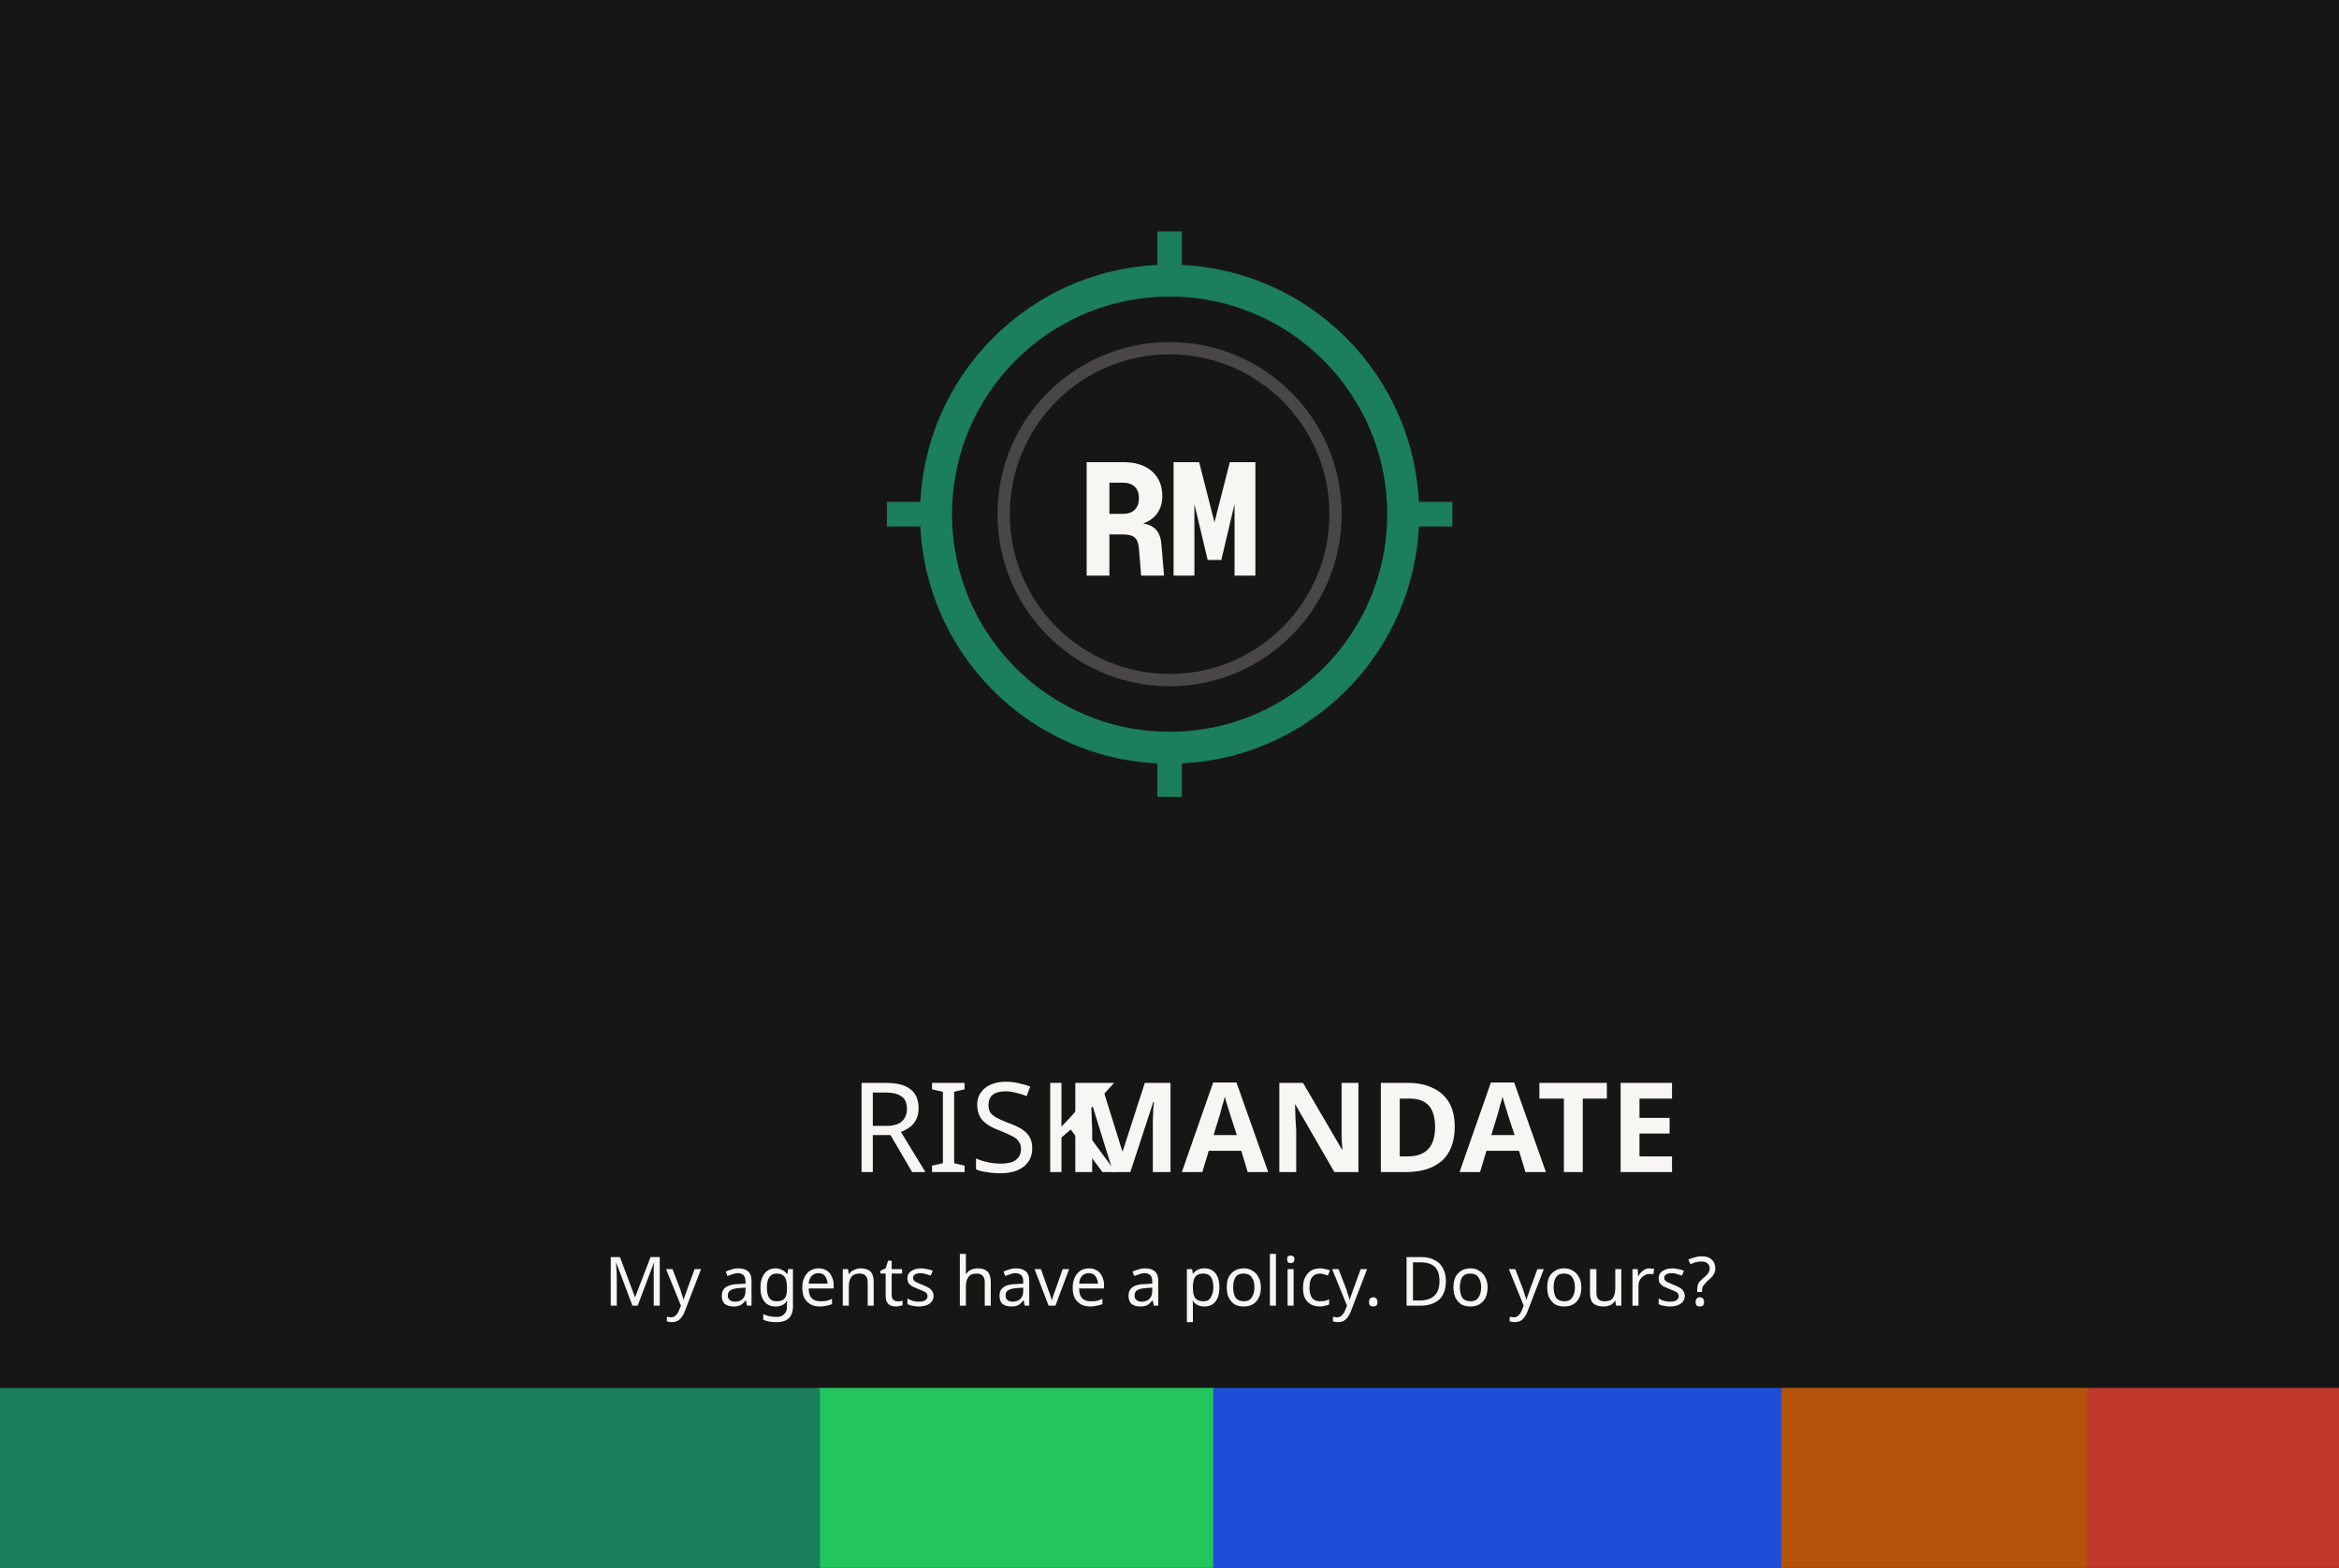
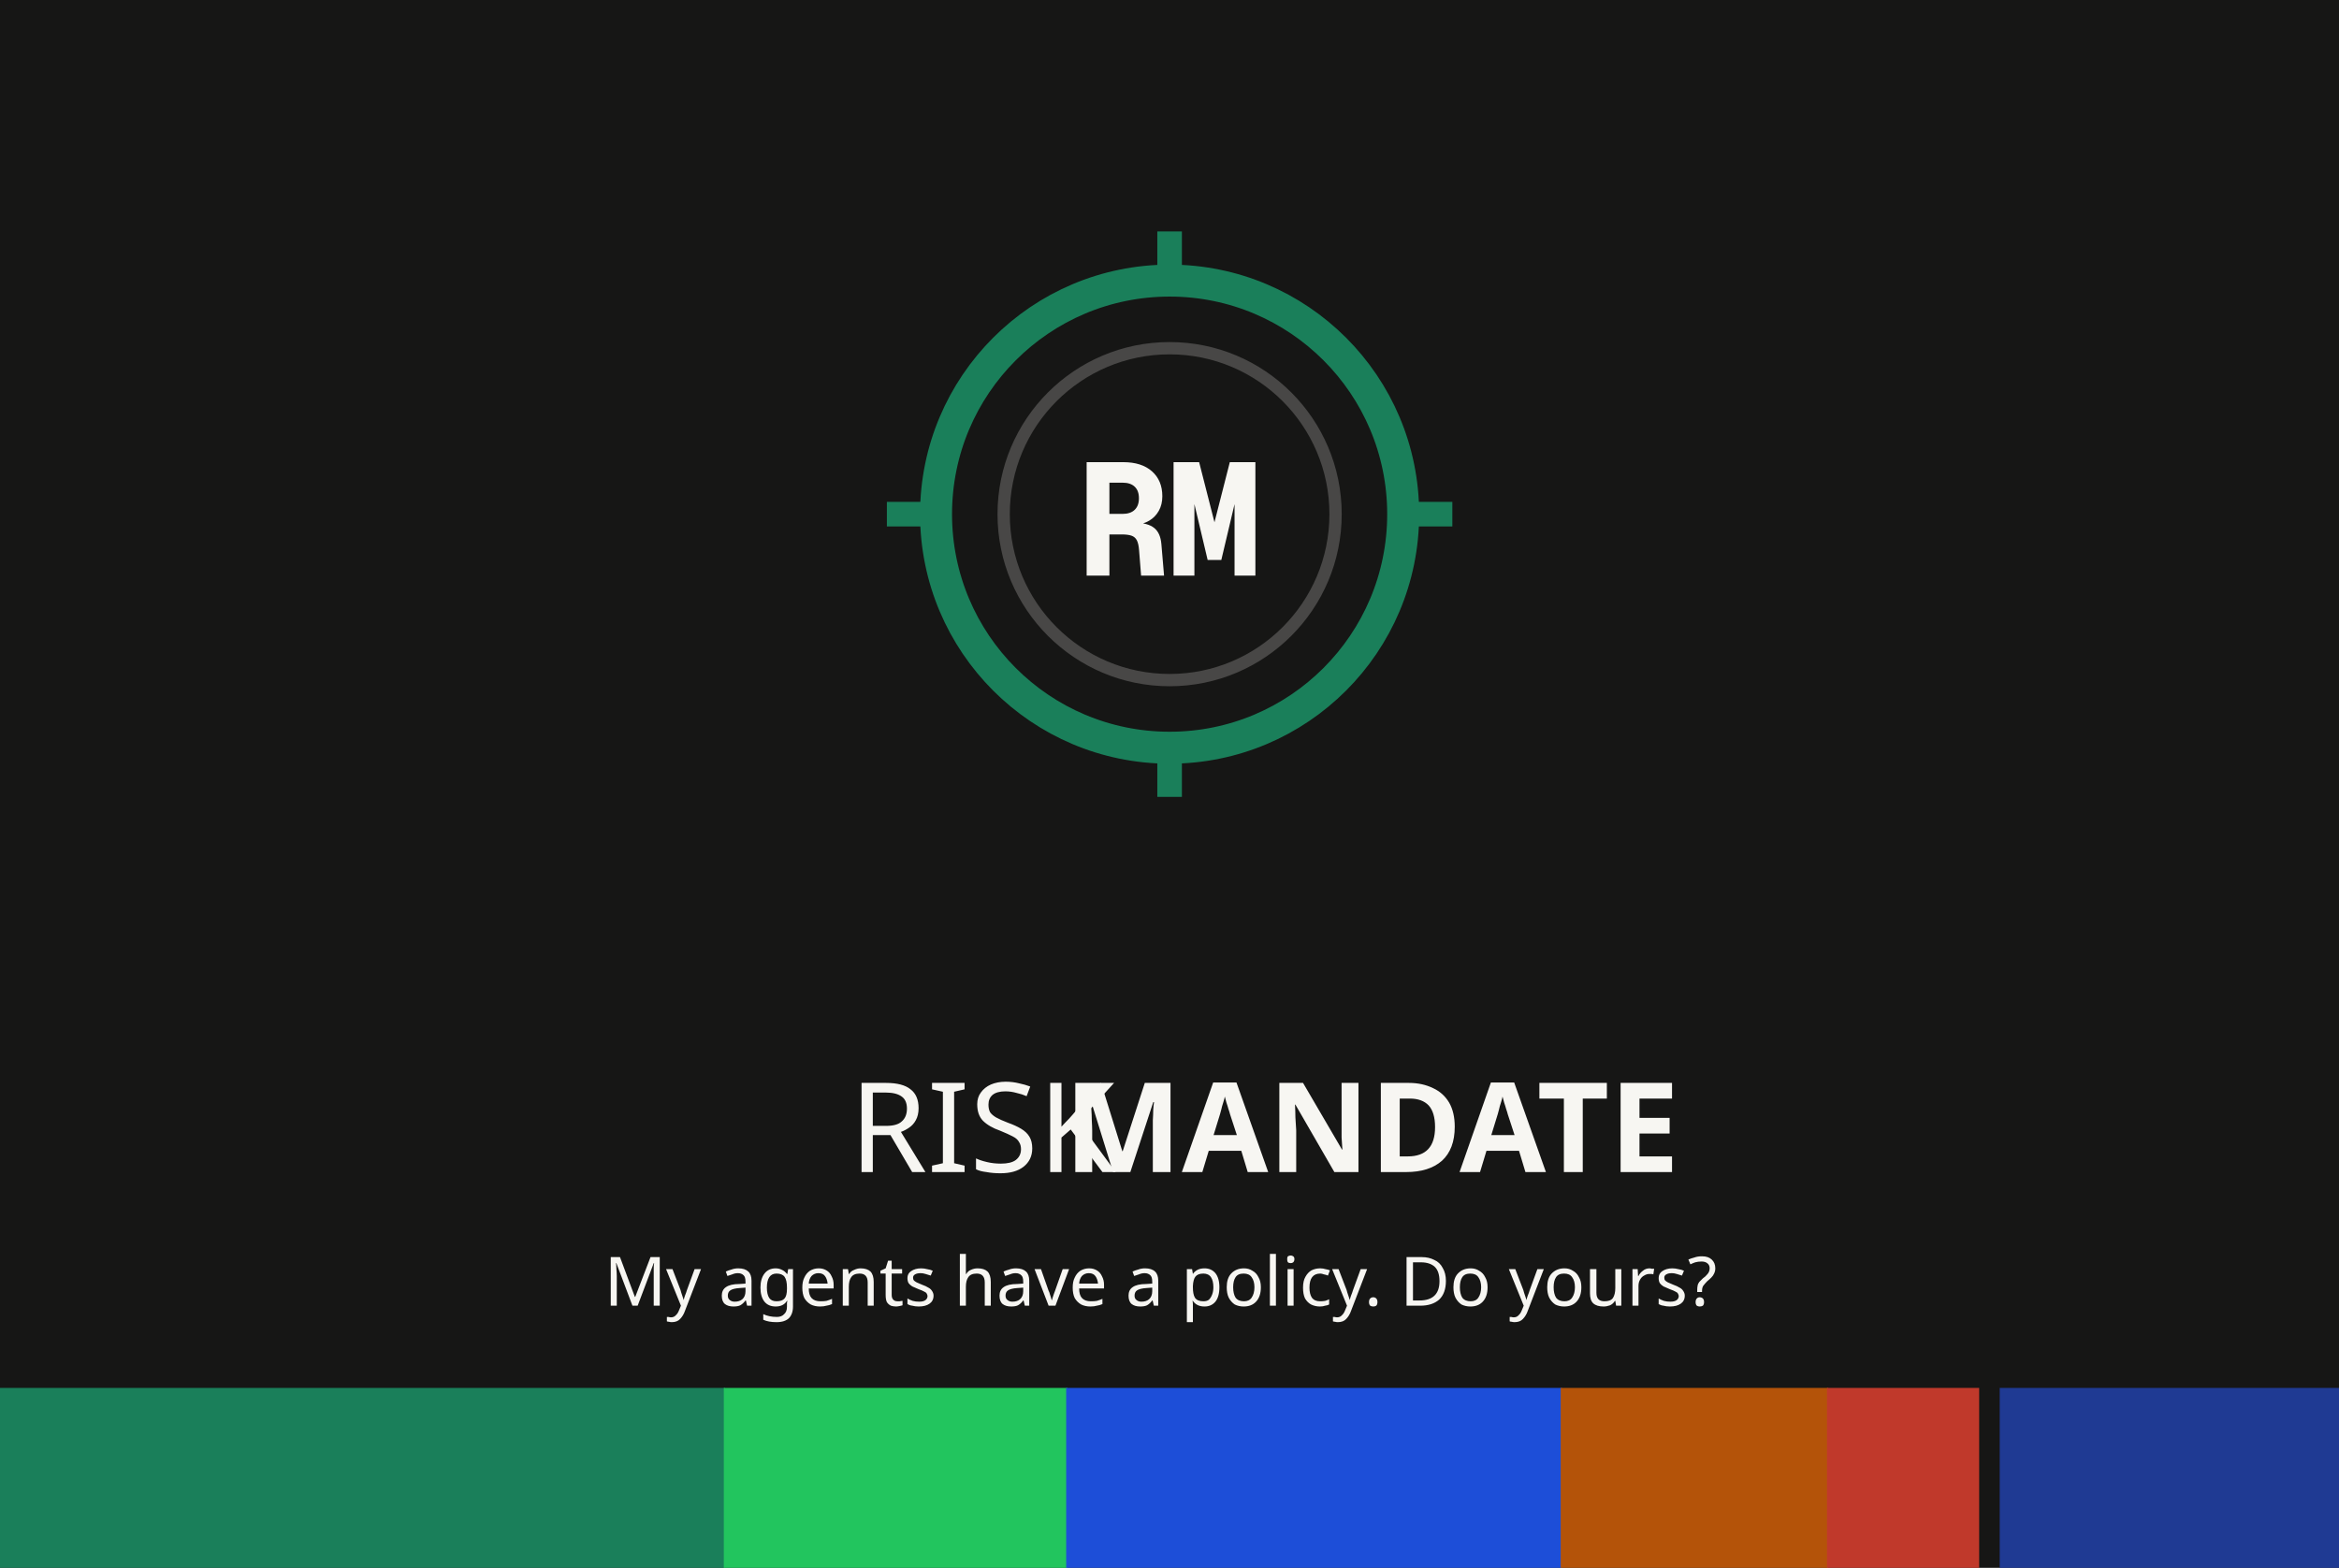
<svg xmlns="http://www.w3.org/2000/svg" width="91mm" height="61mm" viewBox="0 0 91 61">
  <rect x="0" y="0" width="91" height="61" fill="#161615" />
  <g id="rm-logo" class="safe" data-role="logo" data-cut="knockout" data-d="22" data-src="brand/riskmandate-mark-knockout.svg" transform="translate(30.2,4.7) scale(0.478261)">
    <circle cx="32" cy="32" r="19" stroke="#1A7F5A" stroke-width="2.6" fill="none" />
    <circle cx="32" cy="32" r="13.5" stroke="#484746" stroke-width="1" fill="none" />
    <g stroke="#1A7F5A" stroke-width="2">
      <line x1="32" y1="9" x2="32" y2="14" />
      <line x1="32" y1="50" x2="32" y2="55" />
      <line x1="9" y1="32" x2="14" y2="32" />
      <line x1="50" y1="32" x2="55" y2="32" />
    </g>
    <path d="M25.251 37.000L25.251 27.770L28.230 27.770C29.227 27.770 30.006 28.019 30.566 28.516C31.127 29.014 31.408 29.689 31.408 30.542C31.408 30.996 31.312 31.392 31.120 31.731C30.929 32.070 30.669 32.336 30.342 32.529C30.014 32.723 29.652 32.835 29.255 32.866L29.203 32.694C29.891 32.708 30.404 32.850 30.743 33.121C31.082 33.391 31.278 33.826 31.330 34.426L31.548 37.000L29.681 37.000L29.515 34.920C29.489 34.572 29.428 34.306 29.333 34.123C29.237 33.940 29.092 33.815 28.896 33.749C28.700 33.682 28.437 33.649 28.106 33.649L27.102 33.649L27.102 37.000ZM27.102 31.979L28.168 31.979C28.601 31.979 28.932 31.868 29.161 31.645C29.390 31.423 29.504 31.109 29.504 30.705C29.504 30.298 29.390 29.985 29.161 29.767C28.932 29.548 28.601 29.439 28.168 29.439L27.102 29.439ZM35.094 35.726L33.788 30.214L34.017 30.167L34.017 37.000L32.322 37.000L32.322 27.770L34.402 27.770L35.894 33.615L35.406 33.615L36.898 27.770L38.978 27.770L38.978 37.000L37.283 37.000L37.283 30.167L37.512 30.214L36.206 35.726Z" fill="#F7F6F2" />
  </g>
  <text class="safe" data-role="wordmark" data-bg="#161615" x="33.05" y="45.6" font-family="Barlow Condensed" font-weight="300" font-size="4.86" fill="#F7F6F2">RISK</text>
  <text class="safe" data-role="wordmark" data-bg="#161615" x="41.4" y="45.6" font-family="Barlow Condensed" font-weight="700" font-size="4.86" fill="#F7F6F2">MANDATE</text>
  <text class="safe" data-role="line" data-bg="#161615" x="23.51" y="50.8" font-family="Geist" font-weight="500" font-size="2.65" fill="#F7F6F2">My agents have a policy. Do yours?</text>
-   <rect x="0" y="54" width="31.95" height="7" fill="#1A7F5A" />
-   <rect x="31.9" y="54" width="15.35" height="7" fill="#22C55E" />
-   <rect x="47.2" y="54" width="22.15" height="7" fill="#1D4ED8" />
-   <rect x="69.3" y="54" width="11.95" height="7" fill="#B45309" />
-   <rect x="81.2" y="54" width="9.8" height="7" fill="#C0392B" />
+   <rect x="0" y="54" width="28.21" height="7" fill="#1A7F5A" />
+   <rect x="28.16" y="54" width="13.37" height="7" fill="#22C55E" />
+   <rect x="41.48" y="54" width="19.29" height="7" fill="#1D4ED8" />
+   <rect x="60.72" y="54" width="10.41" height="7" fill="#B45309" />
+   <rect x="71.08" y="54" width="5.92" height="7" fill="#C0392B" />
+   <rect x="77.8" y="54" width="13.2" height="7" fill="#1f3a93" />
</svg>
